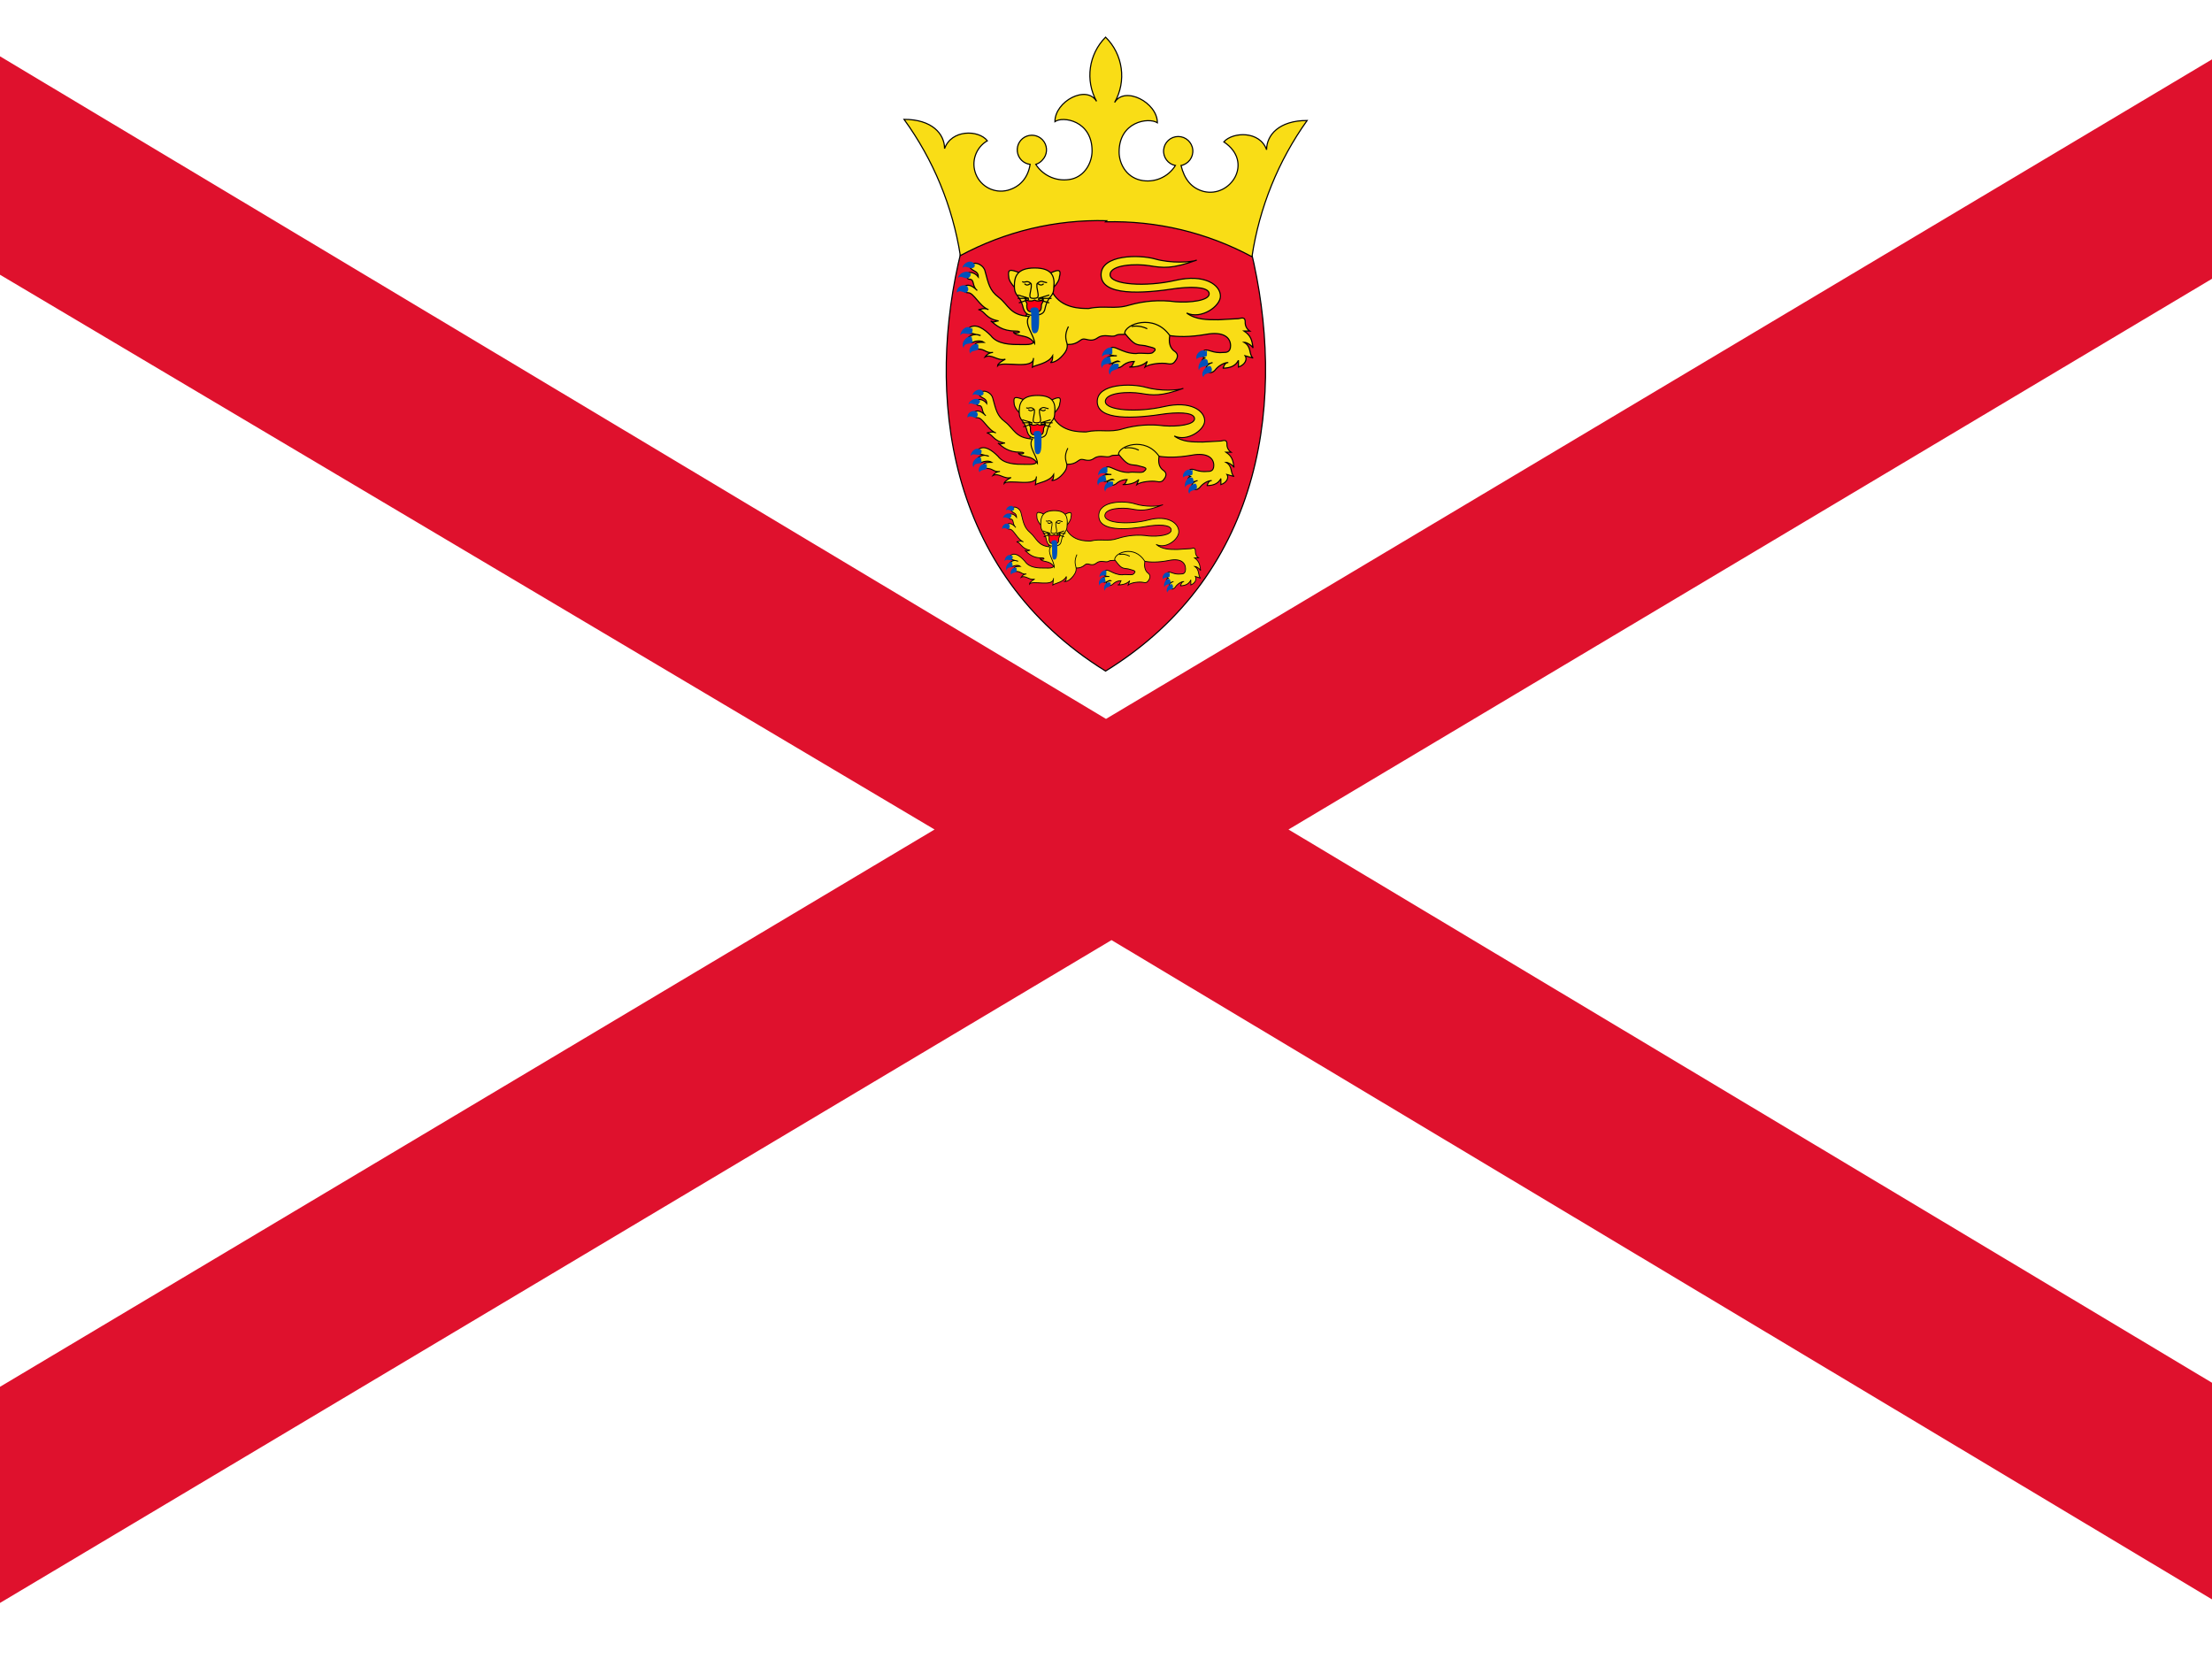
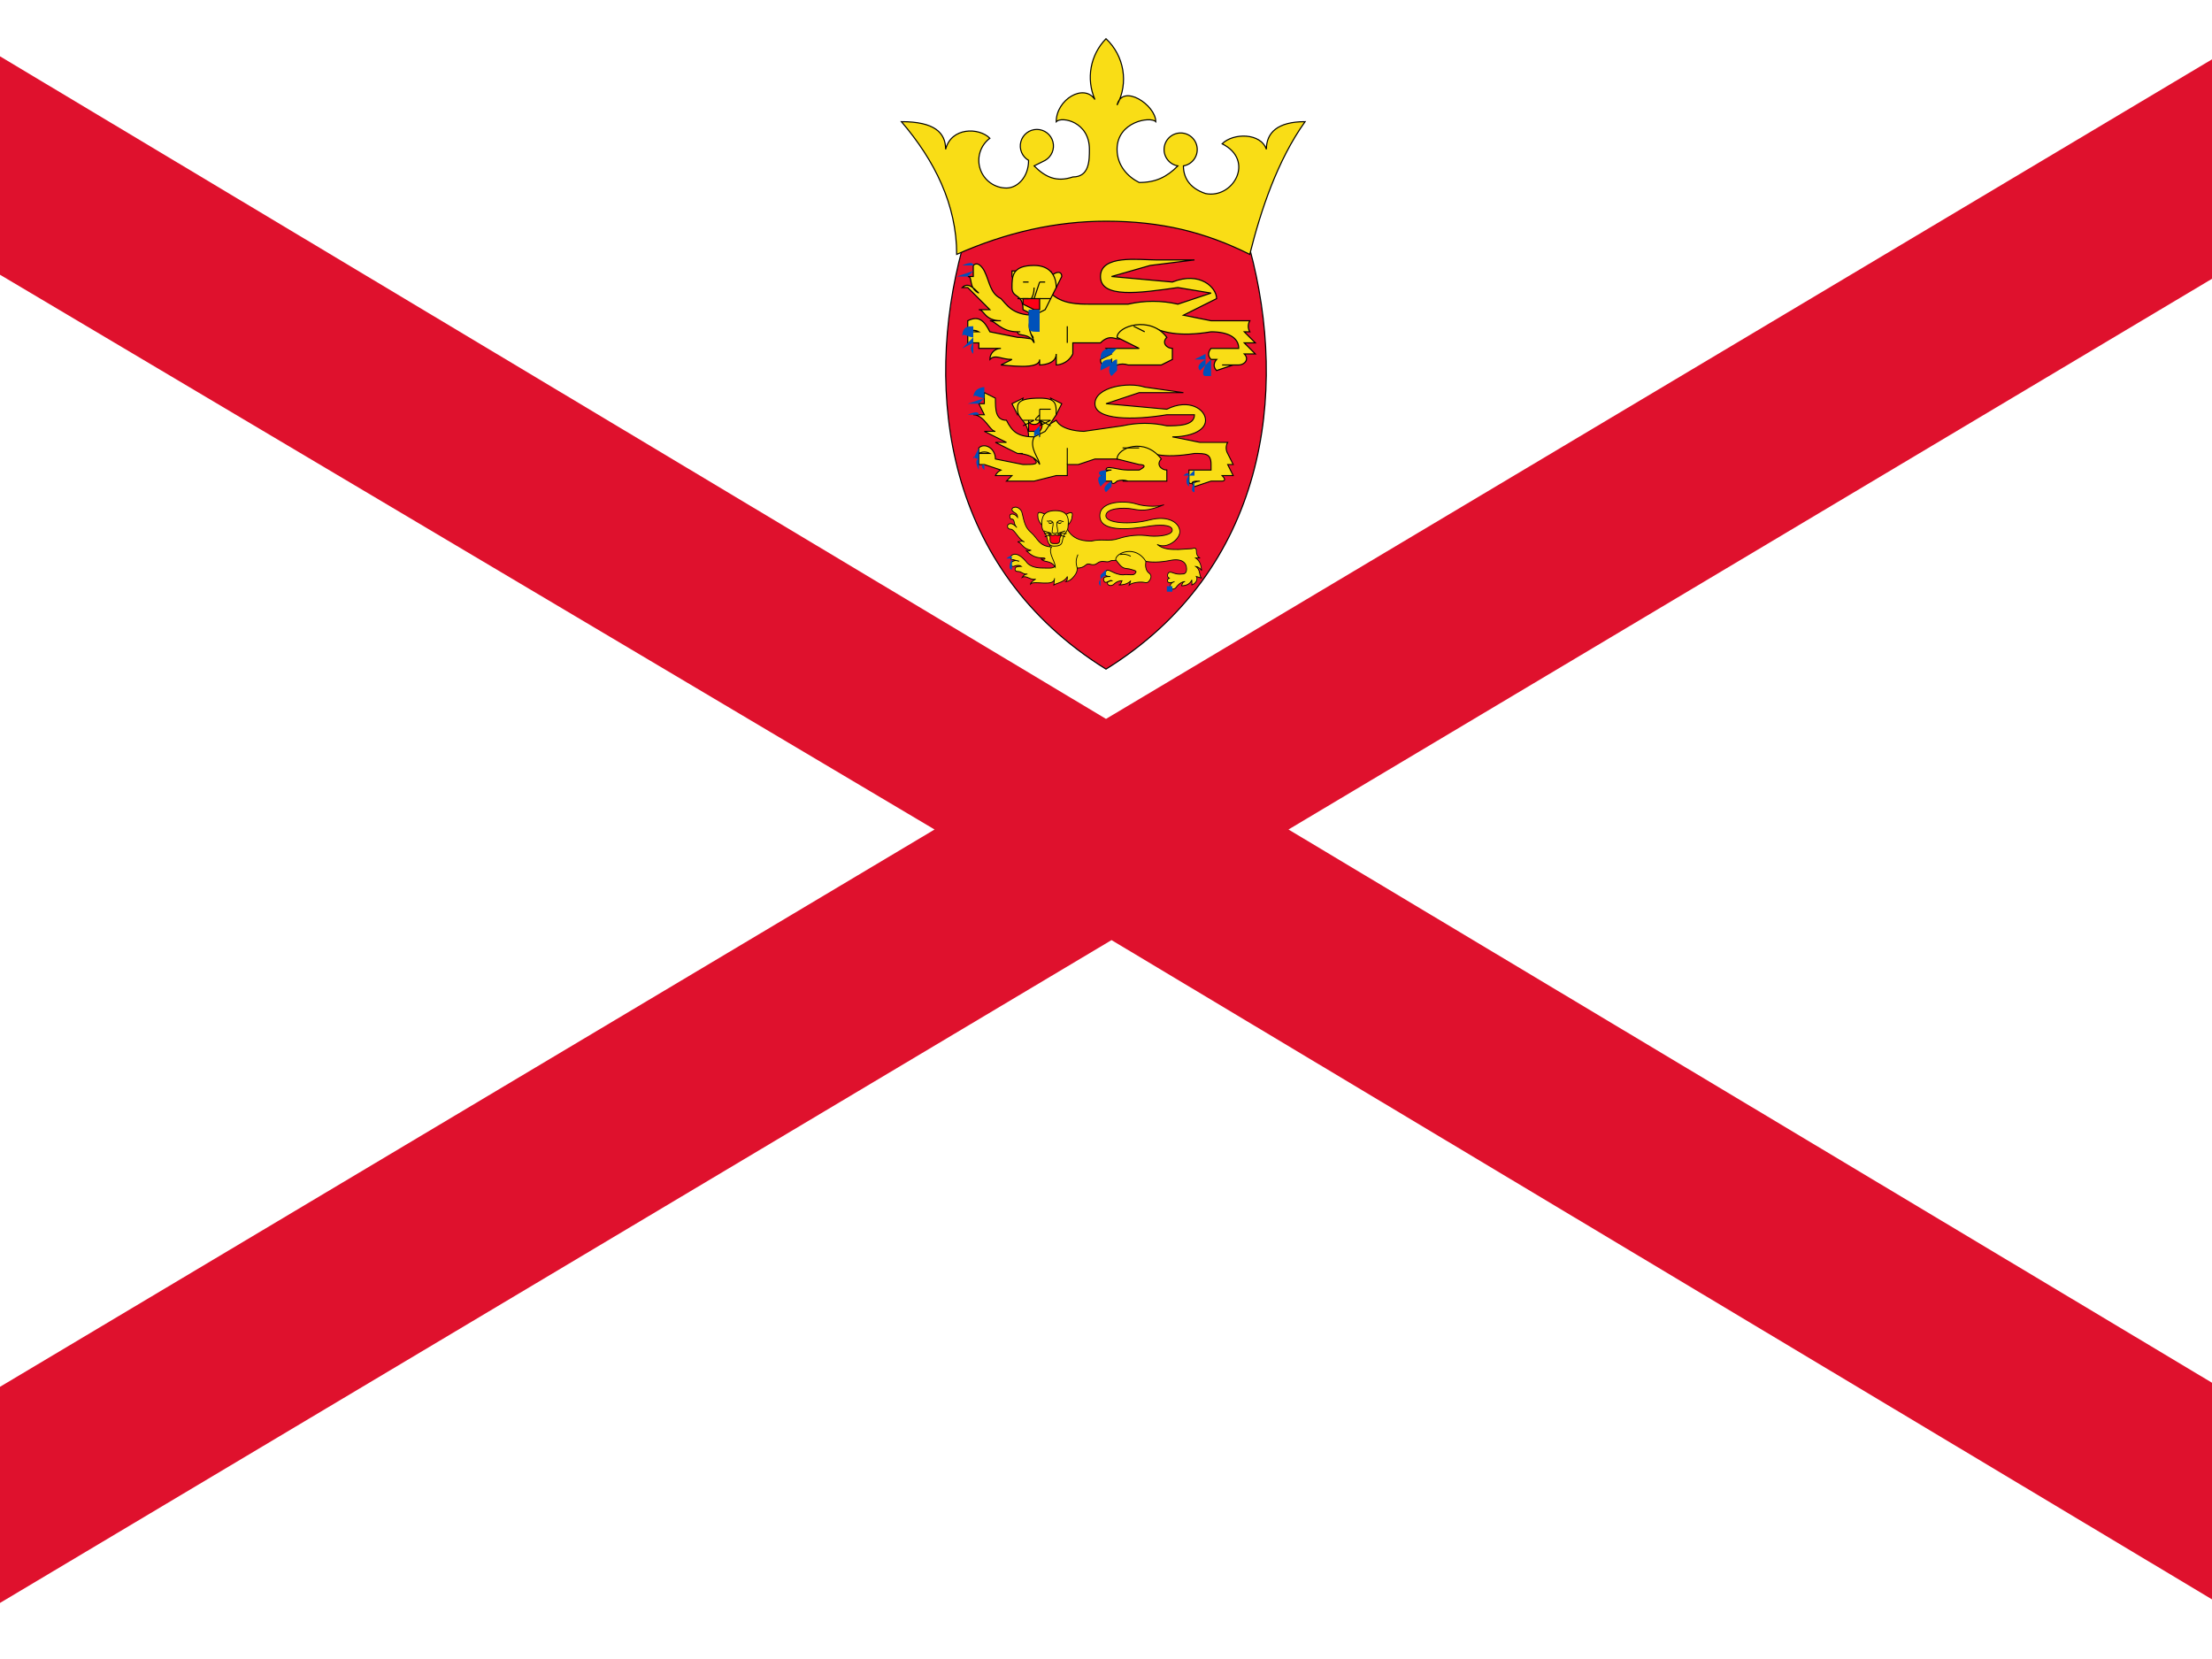
- <svg xmlns="http://www.w3.org/2000/svg" xmlns:xlink="http://www.w3.org/1999/xlink" id="flag-icon-css-je" viewBox="0 0 30 22.5">
+ <svg xmlns="http://www.w3.org/2000/svg" id="flag-icon-css-je" viewBox="0 0 640 480">
  <defs>
    <clipPath id="je-a">
      <path fill-opacity=".7" d="M-5.3-6h40v30h-40z" />
    </clipPath>
  </defs>
-   <g clip-path="url(#je-a)" transform="matrix(.75 0 0 .75 3.975 4.5)">
+   <g clip-path="url(#je-a)" transform="matrix(16 0 0 16 84.8 96)">
    <path fill="#fff" d="M-10.3-6h50v30h-50z" />
    <path fill="#df112d" fill-rule="evenodd" d="M-10.3-6v2L11.6 9l-21.8 13v2H-7l21.8-13 21.7 13h3.2v-2L18 9 39.8-4v-2h-3.3L14.7 7-7-6h-3.2z" />
-     <g transform="translate(-9.7 -6) scale(.20361)">
-       <path fill="#e8112d" stroke="#000" stroke-width=".1" d="M132.7 22.2c3.1 12.8 1.4 28.6-12.9 37.4-14.2-8.8-16-24.6-12.8-37.4 3.4-3 18.6-4.9 25.7 0z" />
-       <path fill="#f9dd16" stroke="#000" stroke-width=".1" d="M119.8 19.7a26 26 0 0113 3.1 28 28 0 014.9-12.1c-2.5 0-3.6 1.3-3.6 2.6-.6-1.7-3-1.6-3.8-.7 2.7 1.8.6 5-1.8 4.4-1.1-.3-1.7-1.1-2-2.3a1.3 1.3 0 10-.5 0 2.9 2.9 0 01-3.1 1.3c-1.3-.3-1.9-1.5-1.9-2.5 0-2.7 2.6-3.1 3.4-2.6 0-1.8-2.9-3.3-3.8-1.8a4.8 4.8 0 00-.8-5.8A4.8 4.8 0 00119 9c-.9-1.5-3.7 0-3.7 1.8.7-.5 3.3-.1 3.3 2.6 0 1-.6 2.2-1.8 2.5a3 3 0 01-3.2-1.3 1.3 1.3 0 00.6-.4 1.3 1.3 0 10-1.1.4c-.2 1.2-.9 2-2 2.3a2.4 2.4 0 01-1.8-4.4c-.8-1-3.2-1-3.8.7 0-1.3-1.1-2.6-3.6-2.6a28 28 0 015 12.1 26 26 0 0113-3.1z" />
-       <g id="b" stroke="#000">
+     <g stroke="#000">
+       <path fill="#e8112d" stroke-width=".02" d="M17.3-1.5c.7 2.6.3 5.8-2.6 7.6-2.9-1.8-3.3-5-2.6-7.6.7-.6 3.8-1 5.2 0z" />
+       <path fill="#f9dd16" stroke-width=".02" d="M14.7-2c1 0 1.8.2 2.6.6.2-.8.5-1.7 1-2.4-.5 0-.7.2-.7.5-.1-.3-.6-.3-.8-.1.6.3.2 1-.3.9-.3-.1-.4-.3-.4-.5a.3.3 0 10-.1 0c-.2.2-.4.3-.7.3-.2-.1-.4-.3-.4-.6 0-.5.6-.6.7-.5 0-.3-.6-.7-.7-.3a1 1 0 00-.2-1.2 1 1 0 00-.2 1.1c-.2-.3-.7 0-.7.4.1-.1.6 0 .6.5 0 .2 0 .5-.3.5-.3.1-.5 0-.7-.2l.2-.1a.3.3 0 10-.3 0c0 .3-.2.5-.4.5a.5.5 0 01-.3-.9c-.2-.2-.7-.2-.8.2 0-.3-.2-.5-.8-.5.6.7 1 1.5 1 2.4.9-.4 1.8-.6 2.7-.6h0z" />
+       <g fill="#f9dd16" stroke-width=".1">
+         <path d="M17 .6h-.2.3c.1 0 .2-.1.1-.2h.2l-.2-.2h.2l-.2-.2h.1a.2.2 0 010-.2H16.6l-.5-.1.6-.3c0-.2-.3-.5-.8-.3L14.8-1l.7-.2.8-.1h-.7c-.3 0-1-.1-1 .3s.7.3 1.4.2l.6.1-.6.2a2 2 0 00-.9 0h-.7c-.2 0-.5 0-.7-.2 0 0-.4.2-.4.4V0c.2.2 0 .1-.2.1l-.5-.1c-.1-.2-.2-.3-.4-.2V0h.2a.2.2 0 00-.2 0v.2H12.4v.1h.4a.2.2 0 00-.2.2c.1-.1.2 0 .4 0l-.2.1c.1 0 .7.1.7-.1v.1s.3 0 .3-.2v.2s.2 0 .3-.2V.2h.5c.2-.2.3 0 .4-.1h.2c.1 0 .2 0 .3-.2.2.1.5.2 1.1.1.3 0 .5.1.5.3h-.5s-.1.1 0 .2c0 0 0 0 0 0h.1s-.1.1 0 .2c0 0 0 0 0 0l.3-.1zM13-1.1L13-1l.1.2.1-.3z" stroke-width=".02" />
+         <path d="M13.7-1c.1-.1.2-.1.2 0l-.1.2-.1-.3z" stroke-width=".02" />
+         <path d="M13.4-1.2c.3 0 .4.2.4.4l-.2.4-.2.1-.2-.1c0-.3-.2-.2-.2-.4s0-.4.4-.4z" stroke-width=".02" />
+         <path d="M12.6-.4h-.2c.1 0 .1.2.4.2h-.2c.1 0 .2.2.5.2.1 0 0 0 0 0 0 .1.2 0 .3.2 0-.1-.2-.3 0-.5-.4 0-.5-.2-.6-.3-.2-.1-.2-.3-.3-.5 0 0-.1-.2-.2-.1 0 0 0 0 0 0v.2h-.1s0 0 0 0c.1 0 0 .2.2.3-.1-.1-.2-.2-.3-.1h.1l.4.4zm2.6 1s0 0 0 0H15.7l.2-.1V.3c-.1 0-.2-.1-.1-.2-.3-.4-.9-.2-.9 0l.4.2h-.6l.1.1-.2.1c0 .2.2 0 .2 0v.1s0 .1.1 0a.3.3 0 01.2 0z" stroke-width=".02" />
+       </g>
+       <path fill="none" stroke-width=".02" d="M15.4 0l-.2-.1M14-.1v.3m-.8-1.1h.1s0 0 0 0m.3 0h-.1s0 0 0 0m0 0h0l-.1.3c-.1 0 0 0 0-.2h0" />
+       <path fill="#ff0016" stroke-width=".02" d="M13.4-.4h.1v-.2s0 0 0 0h-.3v.1l.2.1z" />
+       <path stroke-width=".02" d="M13.3-.6h-.2m.2 0h-.2m.2 0h-.2m.4 0h.2m-.2 0h.2m-.2 0h.2" />
+       <path fill="#0051ba" d="M12.3-1.2c0-.1-.2 0-.2 0h.2zm0 .1L12-1h.2zm0 .3H12h.2zm0 .7c-.1 0-.2 0-.2.2 0-.1.1 0 .2 0v-.2zm0 .2l-.2.2.2-.1V0zm0 .1s-.1.1 0 .2V.1zm2.5.3c-.1 0-.2 0-.2.2l.2-.1V.5zm.1 0c-.1 0-.2.2-.1.3l.1-.1V.6zm0-.2c-.2 0-.3 0-.3.2l.2-.1zm1.6.2s-.2.1-.1.2l.1-.1V.5zm0-.1l-.2.1h.2V.2zm0 .2s-.1.2 0 .2h.1V.5zm-3-1V0c-.2 0-.2 0-.2-.2v-.2h.1z" stroke="none" />
+       <g>
        <g fill="#f9dd16" stroke-width=".1">
-           <path d="M130.7 32.2c-.4 0-.4.5-.5.5.8 0 1.2-.3 1.4-.7v.6c.6-.2.8-.7.6-1l.7.2c-.4-.3-.1-1-.8-1.4.2 0 .6.2.8.5-.1-.7-.2-1.1-.8-1.5h.5a.9.9 0 01-.4-.8c0-.4-.2-.4-.6-.3l-1.8.1c-1 0-2 0-2.8-.6 1.3.6 3-.6 3-1.5 0-1-1.4-2-4-1.4-2.6.6-5.8.4-5.8-.5s2.3-1 3.5-.8c1.2.2 2 .3 4.2-.5-.5.2-2.3.3-3.7-.1s-4.8-.4-4.8 1.4c0 1.9 3.6 1.7 6.8 1.2 1.8-.2 2.8 0 2.8.5 0 .6-1.7.8-3 .7a10 10 0 00-4.1.3c-1.3.4-2.2 0-3.6.3-.7 0-2.4 0-3.2-1.4-.5.4-2 1.1-2.3 1.9-.3.6 0 1.3.4 2 .6.8-.3.7-1 .7-.8 0-2 0-2.6-.8-.6-.6-1.3-1.1-1.9-.7-.3.3 0 .6.2.5l.8.2a1 1 0 00-1 .1c-.3.2 0 .6.3.5.2-.1.7-.2 1 0-.3 0-.7 0-.8.2s0 .4.3.4c.6 0 .7.4 1.3.3a.9.9 0 00-.7.4c.6-.3 1.1.4 1.8.2-.2.1-.7.4-.7.6.4-.5 3.2.4 3.2-.7l-.1.8c.3-.2 1.4-.3 1.8-1 0 .2 0 .5-.2.6.3 0 .8-.2 1.3-.9.2-.3.2-.5.2-.7.5 0 .8-.1 1.2-.4.4-.3.8.3 1.5-.2.6-.4 1.2 0 1.6-.2.3-.2.8 0 1.2-.2s1 .1 1.6-.4c1 .4 2.3 1 5.2.5 1.6-.3 2.2.3 2.2 1 0 .6-.4.6-.6.6-1 .1-1.3-.3-1.7-.2-.2.1-.4.5 0 .7-.3.1-.3.4-.1.5s.5 0 .8-.1c-.4.1-.7.4-.5.7.1.2.4.3.7 0 .3-.4.8-.7 1.2-.7zm-18.6-8c-.8-.3-1-.3-.9.4 0 .3.3.7.5.9 0-.3.1-1 .4-1.2z" />
-           <path d="M114.8 24.3c.8-.4 1.1-.4.9.3 0 .3-.3.7-.5.9 0-.3 0-1-.4-1.2z" />
-           <path d="M113.5 23.8c1.6 0 1.8.8 1.7 1.7 0 1-.5.6-.8 2-.1.4-.5.5-1 .5-.3 0-.7 0-.9-.6-.3-1.3-.8-1-.8-2 0-.8.2-1.6 1.8-1.6z" />
-           <path d="M109.4 27.5c-.4-.2-.7 0-.9 0 .6.1.6.8 1.8 1-.3 0-.4.2-.7 0 .5.4 1 .9 2.2.9.7 0 .2.3-.2.1.4.5 1.3.1 1.9 1 0-.7-1-1.7-.5-2.4-1.7-.1-1.8-1-2.7-1.7-.8-.6-.9-1.2-1.2-2.3-.1-.5-.7-.8-1-.7-.3 0-.5.3-.2.5.2.2.6.2.6.7-.3-.4-.8-.5-1-.3-.1.2 0 .5.2.5.5 0 .2.6.7 1-.5-.5-.9-.6-1.2-.3-.1.2 0 .5.4.5.5 0 1 1.2 1.8 1.5zm13 4.6c-.2 0-.1.5-.5.5.8 0 1.3-.2 1.6-.5l-.2.5c.4-.3 1.5-.4 2-.3s.6-.1.8-.4c.2-.4 0-.6-.3-.8-.3-.3-.4-.7-.3-1.3-1.4-2-4-1-4-.2.9 1.1 1 1 1.8 1.1.7.2 1.2.2.7.6-.2.2-1 0-1.5.1-1.3 0-2-.9-2.3-.4-.3.4 0 .6.6.6-.4 0-1 0-.9.4.2.7.8-.1 1.1.1-.2 0-.6.1-.6.3 0 .2.5.5 1 0a1.6 1.6 0 011-.3z" />
+           <path d="M16.6 2.7s0 0 0 0h.2s.1 0 0-.1h.2l-.1-.2h.1l-.1-.2h0a.2.2 0 010-.2h-.5l-.5-.1c.3 0 .6-.1.6-.3 0-.2-.3-.4-.7-.2l-1.1-.1.6-.2h.8l-.7-.1c-.3-.1-.9 0-.9.3s.7.3 1.3.2h.5c0 .2-.3.2-.5.2a1.8 1.8 0 00-.8 0l-.7.1s-.4 0-.5-.2l-.5.3.1.4c.1.1 0 .1-.2.1l-.5-.1c0-.2-.2-.3-.3-.2v.1h.2a.2.2 0 00-.2 0v.2h.1c-.1 0 0 0 0 0l.3.1a.2.2 0 00-.1.1h.3l-.1.1h.5l.4-.1s0 0 0 0h.2v-.2h.2l.3-.1h.5c.1 0 .2 0 .3-.2.2.1.4.2 1 .1.2 0 .3 0 .3.2v.1h-.4v.2c0 .1.1 0 .2 0-.1 0-.2 0-.1.1 0 0 0 0 0 0l.3-.1zm-3.4-1.5l-.2.1.1.2.1-.3z" stroke-width=".018" />
+           <path d="M13.7 1.2l.2.1-.1.2-.1-.3z" stroke-width=".018" />
+           <path d="M13.5 1.2c.3 0 .3.1.3.3l-.2.3-.2.1h-.1c0-.3-.2-.3-.2-.5 0-.1 0-.2.4-.2z" stroke-width=".018" />
+           <path d="M12.7 1.8h-.2l.4.2h-.2l.4.2c.2 0 0 0 0 0s.3 0 .4.2c0-.1-.2-.3-.1-.5-.3 0-.4-.1-.5-.3-.2 0-.2-.2-.2-.4l-.2-.1s-.1 0 0 0v.2h-.1s0 0 0 0l.1.2h-.2s0 0 0 0c.2 0 .3.3.4.3zm2.4.9H15h.8v-.2c-.1 0-.2-.1-.1-.2-.3-.4-.8-.2-.8 0l.4.1s.2 0 0 .1h-.2c-.2 0-.4-.1-.4 0h.1s-.2 0-.2.2h.2s0 0 0 0 0 .1.1 0a.3.3 0 01.2 0z" stroke-width=".018" />
        </g>
-         <path fill="none" stroke-width=".1" d="M123.5 29.2c-.4-.2-.9-.3-1.4-.2m-5.6 0c-.4.8-.2 1.2-.1 1.6m-4-5.6c.2.2.4-.2.8.2-.1-.1-.3.3-.6 0m2-.1c-.3 0-.5-.3-.9.1.1-.1.3.3.6 0m-.6 0v.3c.1.7.3 1-.3 1-.5 0-.3-.3-.2-1v-.3" />
-         <path fill="#ff0016" stroke-width=".1" d="M113.5 27.7c.4 0 .6 0 .6-.6 0-.2.3-.3.1-.7.2.4-.7.4-.7.2 0 .2-1 .2-.8-.2-.1.4.2.5.1.7 0 .6.2.6.7.6z" />
-         <path stroke-width=".1" d="M113 26.5l-1-.3m1 .3h-1m1 .1l-.9.3m1.7-.4l1-.3m-1 .3h1.2m-1.2.1l1 .3" />
-         <path fill="#0051ba" stroke-width="0" d="M108.1 23.4c-.3-.4-1 0-1 .4.2-.3.6.1.9 0 .1 0 .3-.2.1-.4zm-.3.9c-.3-.4-1.1 0-1.1.4.2-.3.6.1.9 0 .1 0 .3-.3.2-.4zm-.2 1.2c-.4-.4-1.1 0-1 .5.2-.3.6 0 .8 0 .2-.1.3-.4.1-.5zm.3 3.7c-.4-.4-1 .1-1 .6.2-.4.7 0 1-.2 0 0 .2-.3 0-.5zm0 .7c-.5-.1-1 .6-.7 1 0-.5.6-.3.8-.5l-.1-.5zm.6.7c-.5-.2-1 .4-.7.8 0-.3.6-.2.7-.4v-.5zm11.7 1.1c-.5-.1-1 .5-.7 1 0-.5.6-.3.8-.5l-.1-.5zm.6.6c-.5-.1-.9.6-.6 1 0-.5.6-.4.7-.6.1-.1.1-.4 0-.4zm-.4-1.4c-.4-.2-1 .4-.9.8.2-.4.7-.1.9-.3V31zm8.3 1c-.4-.1-.8.6-.6 1 0-.4.6-.3.8-.5 0-.2 0-.5-.2-.5zm0-.7c-.4-.3-1 .3-.8.7.2-.3.7-.1.9-.3v-.5zm.4 1.3c-.5 0-.9.7-.6 1 0-.4.6-.3.7-.5.1-.2 0-.4-.1-.5zm-15.6-5.2c.3 0 .4.1.4.7 0 1 0 1.6-.4 1.6-.3 0-.3-.5-.3-1.3 0-.4 0-.7-.1-.6 0-.3.1-.4.4-.4z" />
+         <path fill="none" stroke-width=".018" d="M15.3 2.1H15m-1 0v.3m-.7-1h0m.4 0h-.2.1m-.1 0h0v.2c-.1 0-.1 0 0-.1h0" />
+         <path fill="#ff0016" stroke-width=".018" d="M13.5 1.9v-.1s.1-.1 0-.2c.1.1 0 .1 0 0 0 .1-.2.1-.2 0v.2h.2z" />
+         <path stroke-width=".018" d="M13.4 1.6h-.2m.2 0h-.2m.2 0l-.2.1m.3 0l.2-.1m-.2 0h.2m-.2 0l.2.1" />
+         <path fill="#0051ba" d="M12.5 1s-.2 0-.2.2c0-.1.1 0 .2 0V1zm0 .2l-.3.1h.2zm-.1.3c0-.1-.2 0-.2 0h.1s.1 0 0 0zm0 .6l-.1.2c0-.1 0 0 .1 0V2zm0 .2s-.1 0 0 .2v-.2zm.1.1s-.1 0 0 .1v-.1zm2.2.2c-.1 0-.2 0-.1.2l.1-.1v-.1zm.1.1s-.2.1-.1.2l.1-.1zm0-.2c-.1 0-.3 0-.2.1h.1v-.1zm1.4.1s-.1.1 0 .2v-.2zm0 0c0-.1-.1 0-.1 0h.2v-.1zm.1.1s-.1.2 0 .2v-.2zm-2.8-1V2c0-.1 0-.2-.1-.1v-.1z" stroke="none" />
      </g>
-       <use width="30" height="18" transform="matrix(.9 0 0 .9 11.6 13.7)" xlink:href="#b" />
-       <use width="30" height="18" transform="matrix(.67 0 0 .75 39.2 27.5)" xlink:href="#b" />
+       <g>
+         <g fill="#f9dd16" stroke-width=".1">
+           <path d="M130.7 32.2c-.4 0-.4.5-.5.5.8 0 1.2-.3 1.4-.7v.6c.6-.2.8-.7.6-1l.7.2c-.4-.3-.1-1-.8-1.4.2 0 .6.2.8.5-.1-.7-.2-1.1-.8-1.5h.5a.9.9 0 01-.4-.8c0-.4-.2-.4-.6-.3l-1.8.1c-1 0-2 0-2.8-.6 1.3.6 3-.6 3-1.5 0-1-1.4-2-4-1.4-2.6.6-5.8.4-5.8-.5s2.3-1 3.5-.8c1.2.2 2 .3 4.2-.5-.5.2-2.3.3-3.7-.1s-4.8-.4-4.8 1.4c0 1.9 3.6 1.7 6.8 1.2 1.8-.2 2.8 0 2.8.5 0 .6-1.7.8-3 .7a10 10 0 00-4.1.3c-1.3.4-2.2 0-3.6.3-.7 0-2.4 0-3.2-1.4-.5.4-2 1.1-2.3 1.9-.3.6 0 1.3.4 2 .6.8-.3.7-1 .7-.8 0-2 0-2.6-.8-.6-.6-1.3-1.1-1.9-.7-.3.3 0 .6.2.5l.8.2a1 1 0 00-1 .1c-.3.2 0 .6.3.5.2-.1.7-.2 1 0-.3 0-.7 0-.8.2s0 .4.3.4c.6 0 .7.4 1.3.3a.9.9 0 00-.7.4c.6-.3 1.1.4 1.8.2-.2.1-.7.4-.7.6.4-.5 3.2.4 3.2-.7l-.1.8c.3-.2 1.4-.3 1.8-1 0 .2 0 .5-.2.6.3 0 .8-.2 1.3-.9.2-.3.2-.5.2-.7.5 0 .8-.1 1.2-.4.4-.3.8.3 1.5-.2.6-.4 1.2 0 1.6-.2.3-.2.8 0 1.2-.2s1 .1 1.6-.4c1 .4 2.3 1 5.2.5 1.6-.3 2.2.3 2.2 1 0 .6-.4.6-.6.6-1 .1-1.3-.3-1.7-.2-.2.1-.4.5 0 .7-.3.1-.3.4-.1.5s.5 0 .8-.1c-.4.1-.7.4-.5.7.1.2.4.3.7 0 .3-.4.8-.7 1.2-.7zm-18.6-8c-.8-.3-1-.3-.9.4 0 .3.3.7.5.9 0-.3.1-1 .4-1.2z" transform="matrix(.13642 0 0 .1527 -1.7 -.4)" />
+           <path d="M114.8 24.3c.8-.4 1.1-.4.9.3 0 .3-.3.7-.5.9 0-.3 0-1-.4-1.2z" transform="matrix(.13642 0 0 .1527 -1.7 -.4)" />
+           <path d="M113.5 23.8c1.6 0 1.8.8 1.7 1.7 0 1-.5.6-.8 2-.1.4-.5.5-1 .5-.3 0-.7 0-.9-.6-.3-1.3-.8-1-.8-2 0-.8.2-1.6 1.8-1.6z" transform="matrix(.13642 0 0 .1527 -1.7 -.4)" />
+           <path d="M109.4 27.5c-.4-.2-.7 0-.9 0 .6.1.6.8 1.8 1-.3 0-.4.2-.7 0 .5.4 1 .9 2.2.9.7 0 .2.3-.2.1.4.5 1.3.1 1.9 1 0-.7-1-1.7-.5-2.4-1.7-.1-1.8-1-2.7-1.7-.8-.6-.9-1.2-1.2-2.3-.1-.5-.7-.8-1-.7-.3 0-.5.3-.2.5.2.2.6.2.6.7-.3-.4-.8-.5-1-.3-.1.2 0 .5.2.5.5 0 .2.6.7 1-.5-.5-.9-.6-1.2-.3-.1.2 0 .5.4.5.5 0 1 1.2 1.8 1.5zm13 4.6c-.2 0-.1.5-.5.5.8 0 1.3-.2 1.6-.5l-.2.5c.4-.3 1.5-.4 2-.3s.6-.1.8-.4c.2-.4 0-.6-.3-.8-.3-.3-.4-.7-.3-1.3-1.4-2-4-1-4-.2.9 1.1 1 1 1.8 1.1.7.2 1.2.2.7.6-.2.2-1 0-1.5.1-1.3 0-2-.9-2.3-.4-.3.4 0 .6.6.6-.4 0-1 0-.9.4.2.7.8-.1 1.1.1-.2 0-.6.1-.6.3 0 .2.5.5 1 0a1.6 1.6 0 011-.3z" transform="matrix(.13642 0 0 .1527 -1.7 -.4)" />
+         </g>
+         <path fill="none" stroke-width=".1" d="M123.5 29.2c-.4-.2-.9-.3-1.4-.2m-5.6 0c-.4.8-.2 1.2-.1 1.6m-4-5.6c.2.2.4-.2.8.2-.1-.1-.3.3-.6 0m2-.1c-.3 0-.5-.3-.9.1.1-.1.3.3.6 0m-.6 0v.3c.1.7.3 1-.3 1-.5 0-.3-.3-.2-1v-.3" transform="matrix(.13642 0 0 .1527 -1.7 -.4)" />
+         <path fill="#ff0016" stroke-width=".1" d="M113.5 27.7c.4 0 .6 0 .6-.6 0-.2.3-.3.1-.7.2.4-.7.4-.7.2 0 .2-1 .2-.8-.2-.1.4.2.5.1.7 0 .6.2.6.7.6z" transform="matrix(.13642 0 0 .1527 -1.7 -.4)" />
+         <path stroke-width=".1" d="M113 26.5l-1-.3m1 .3h-1m1 .1l-.9.3m1.7-.4l1-.3m-1 .3h1.2m-1.2.1l1 .3" transform="matrix(.13642 0 0 .1527 -1.7 -.4)" />
+         <path fill="#0051ba" d="M13 3.2H13h.1zm0 .1h-.2.2zm0 .2h-.2.1zm0 .6c0-.1-.1 0-.1 0h.1zm0 0s-.1.2 0 .2v-.1zm0 .2zm1.7.1s-.2.1-.1.2v-.2zm0 .1v.1zm0-.2l-.1.1h.1zm1.1.2v0zm0-.1s-.1 0 0 0zm0 .2v.1h.1v-.1zm-2-.8V3.9z" stroke="none" />
+       </g>
    </g>
  </g>
</svg>
